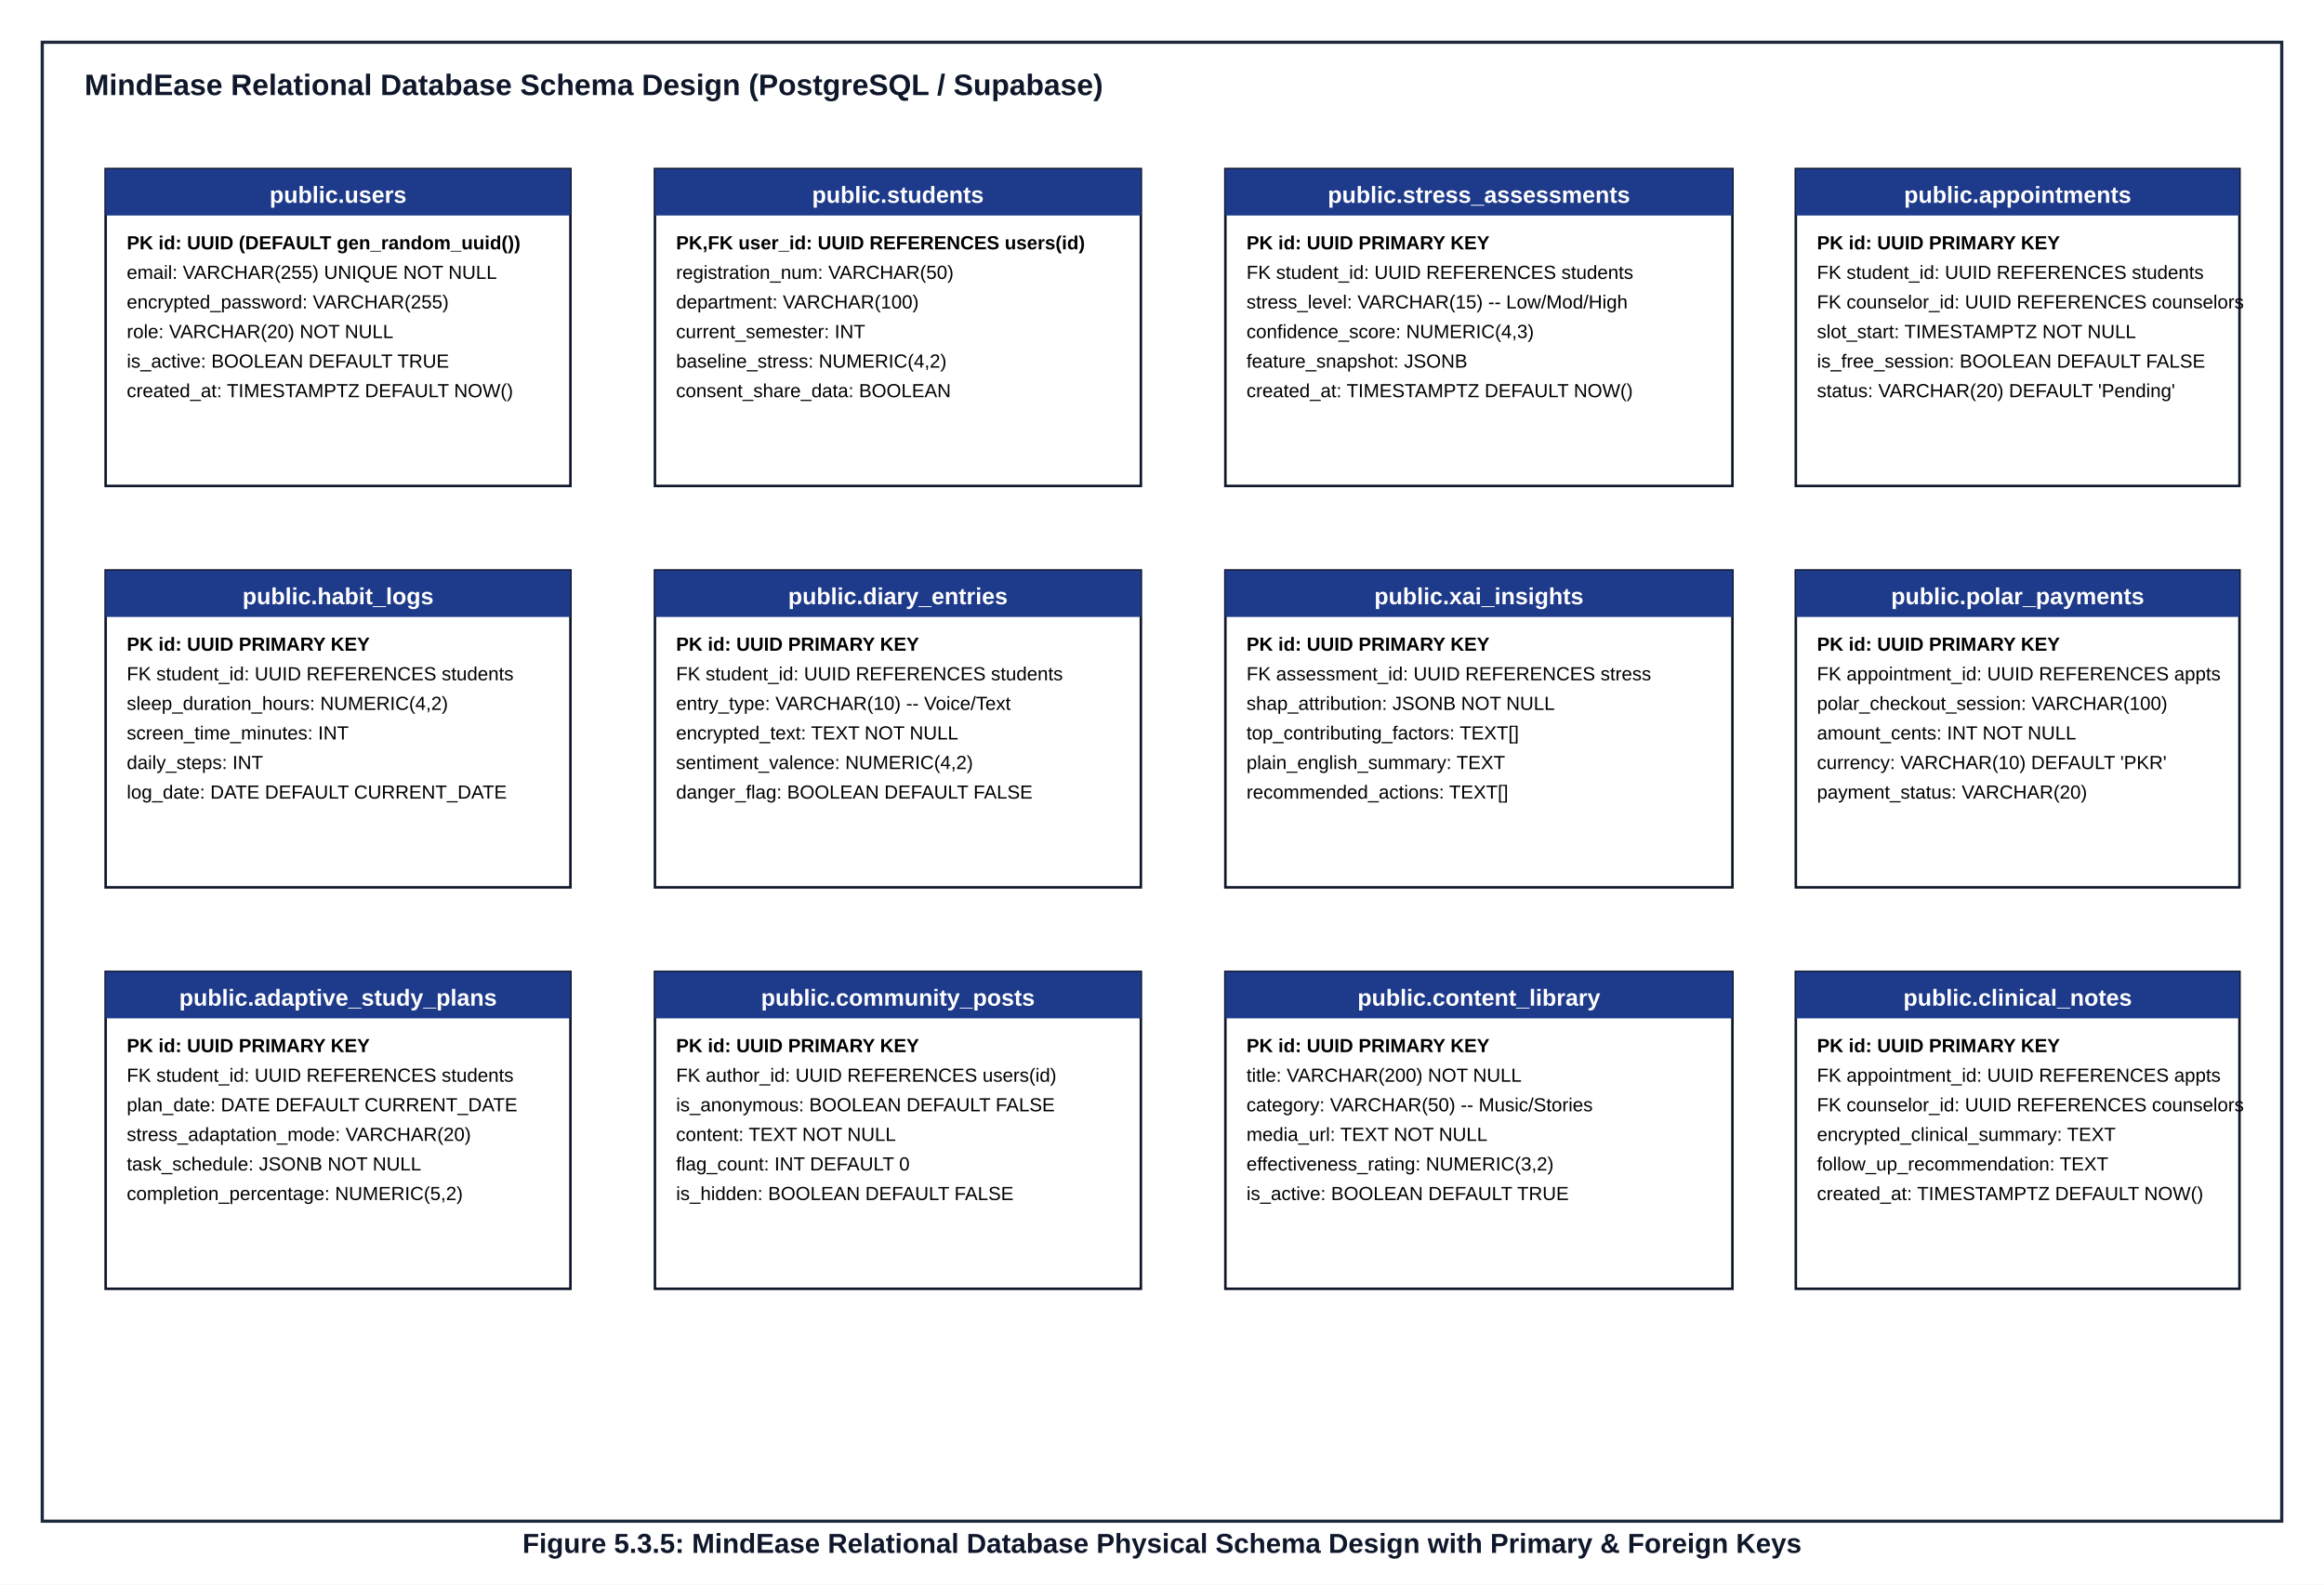
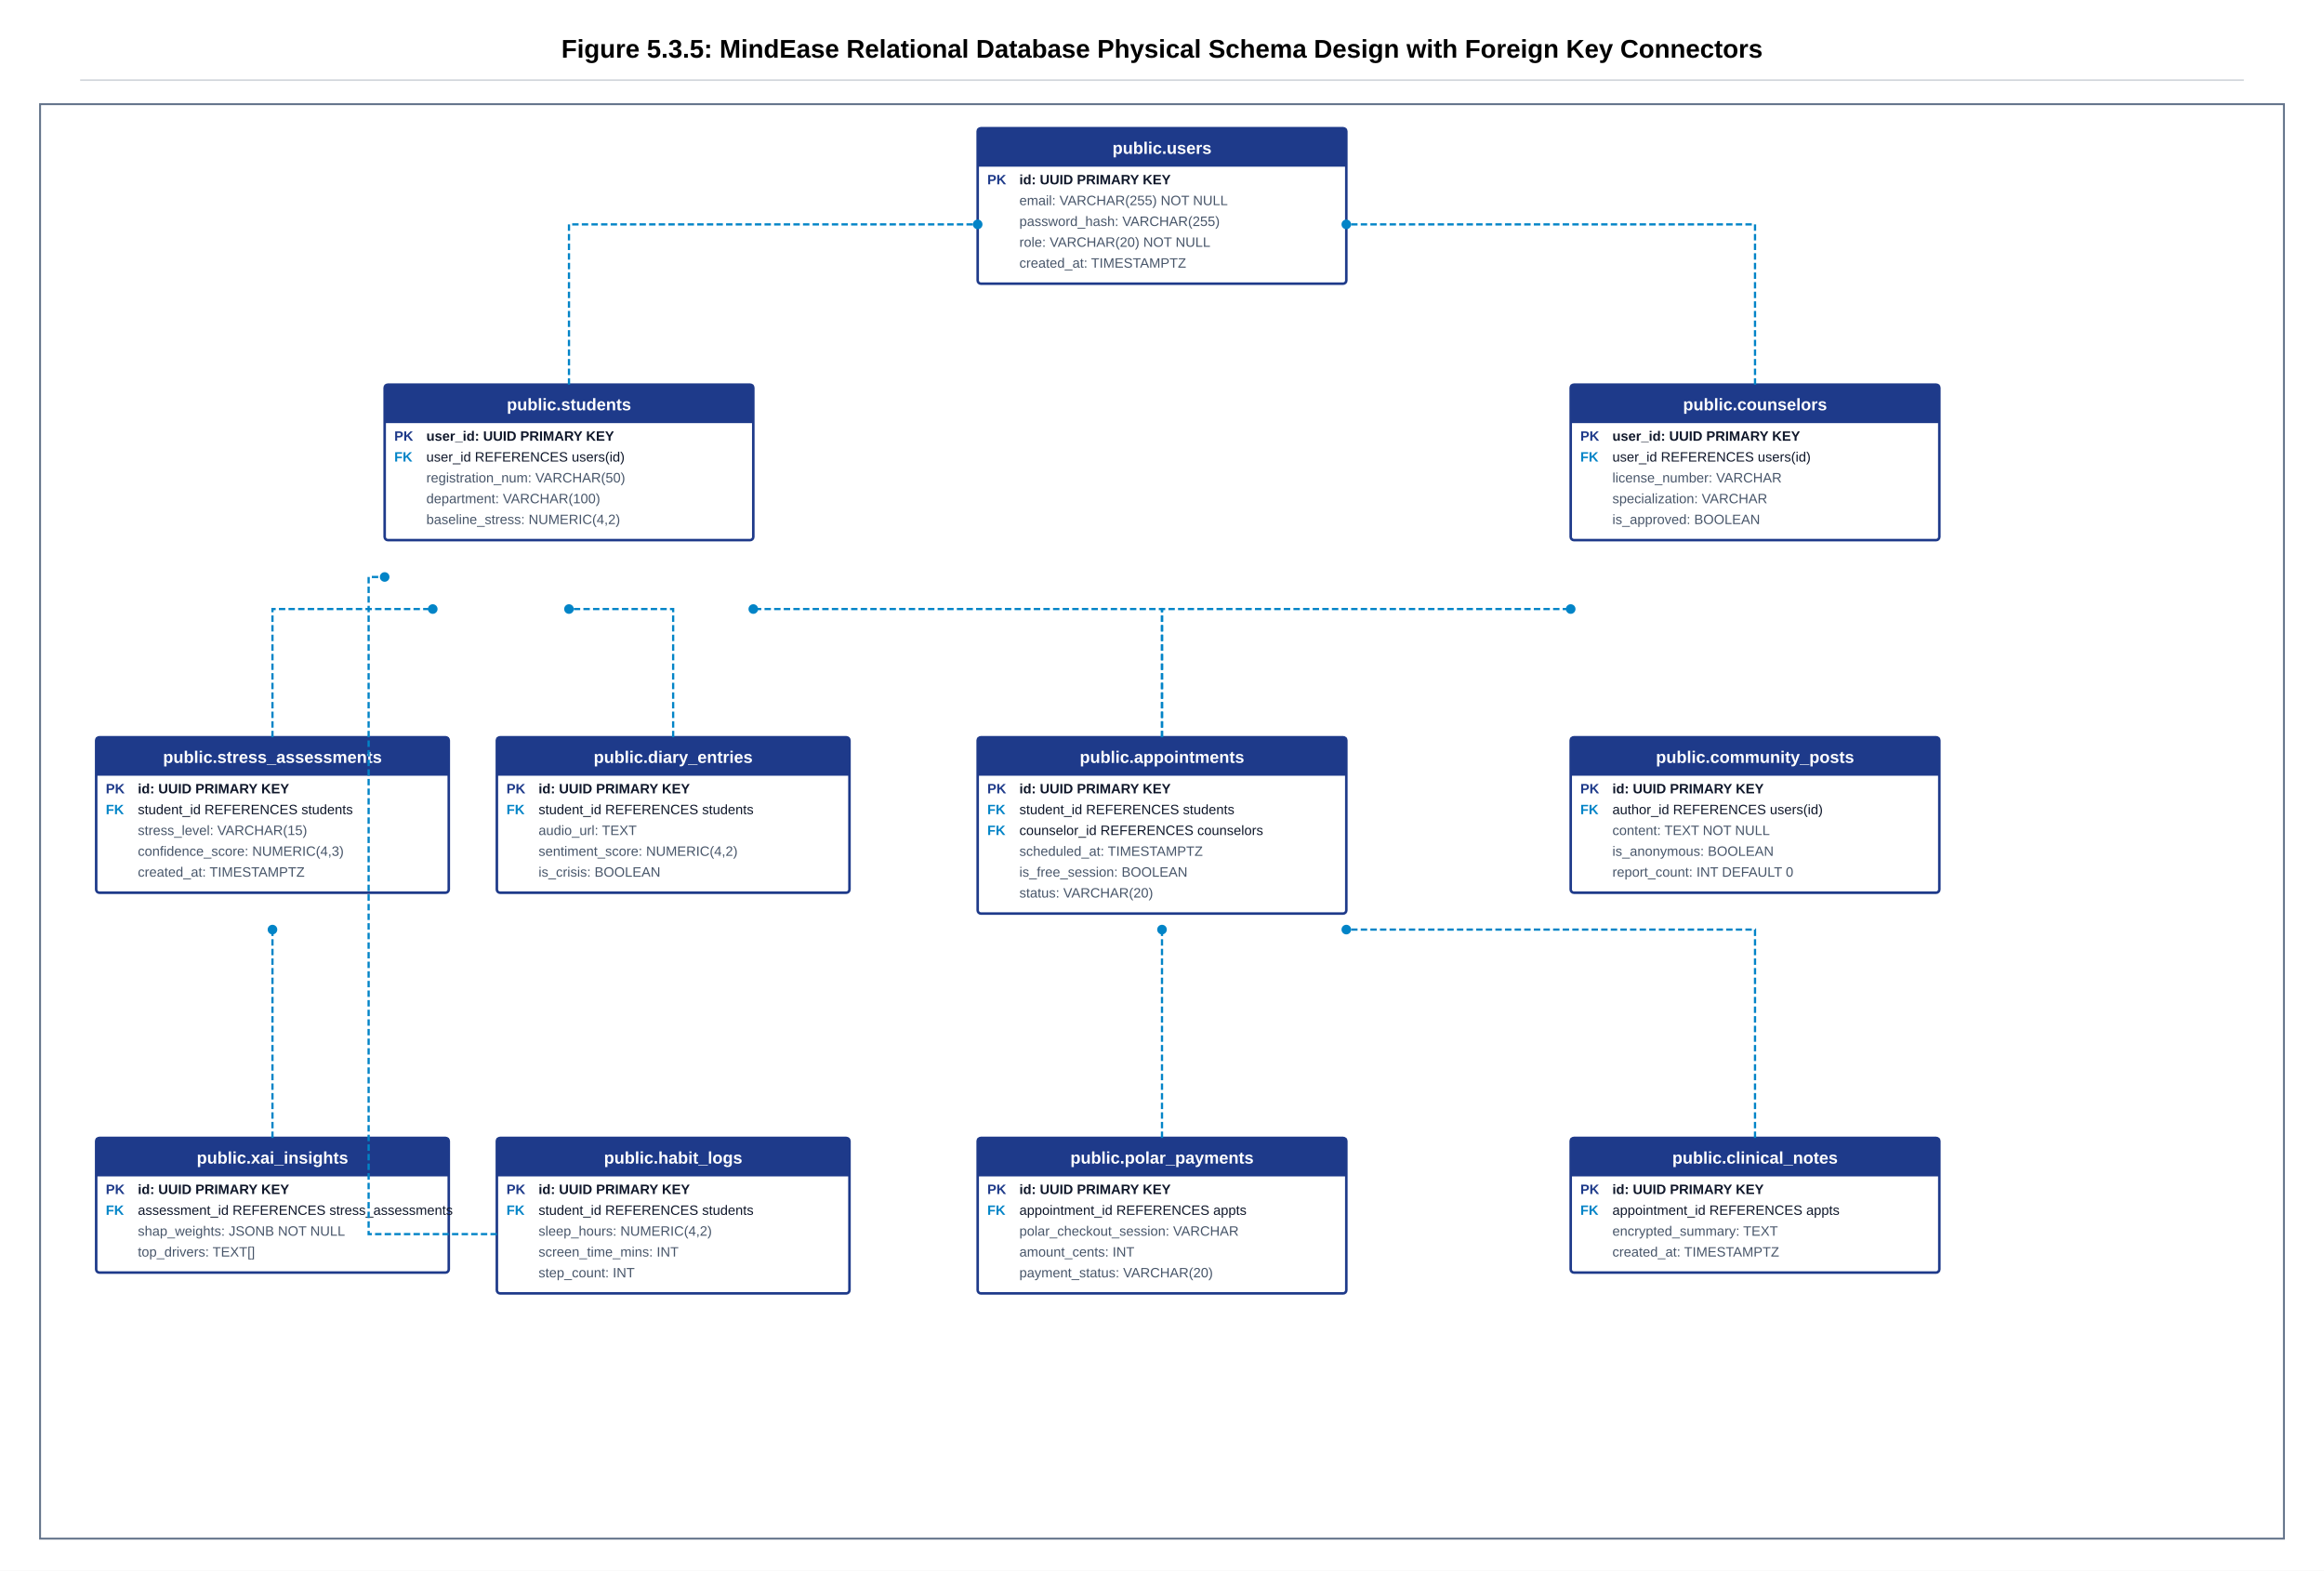
- <svg xmlns="http://www.w3.org/2000/svg" width="1100" height="750" viewBox="0 0 1100 750">
-   <rect width="1100" height="750" fill="#ffffff" />
-   <rect x="20" y="20" width="1060" height="700" fill="none" stroke="#1e293b" stroke-width="1.5" />
-   <text x="40" y="45" font-family="Arial, sans-serif" font-size="14" font-weight="bold" fill="#0f172a">MindEase Relational Database Schema Design (PostgreSQL / Supabase)</text>
-   <rect x="50" y="80" width="220" height="150" fill="#ffffff" stroke="#0f172a" stroke-width="1.2" />
-   <rect x="50" y="80" width="220" height="22" fill="#1e3a8a" />
-   <text x="160" y="96" font-family="Arial, sans-serif" font-size="11" font-weight="bold" fill="#ffffff" text-anchor="middle">public.users</text>
-   <text x="60" y="118" font-family="Arial, sans-serif" font-size="9" font-weight="bold">PK  id: UUID (DEFAULT gen_random_uuid())</text>
-   <text x="60" y="132" font-family="Arial, sans-serif" font-size="9">    email: VARCHAR(255) UNIQUE NOT NULL</text>
-   <text x="60" y="146" font-family="Arial, sans-serif" font-size="9">    encrypted_password: VARCHAR(255)</text>
-   <text x="60" y="160" font-family="Arial, sans-serif" font-size="9">    role: VARCHAR(20) NOT NULL</text>
-   <text x="60" y="174" font-family="Arial, sans-serif" font-size="9">    is_active: BOOLEAN DEFAULT TRUE</text>
-   <text x="60" y="188" font-family="Arial, sans-serif" font-size="9">    created_at: TIMESTAMPTZ DEFAULT NOW()</text>
-   <rect x="310" y="80" width="230" height="150" fill="#ffffff" stroke="#0f172a" stroke-width="1.2" />
-   <rect x="310" y="80" width="230" height="22" fill="#1e3a8a" />
-   <text x="425" y="96" font-family="Arial, sans-serif" font-size="11" font-weight="bold" fill="#ffffff" text-anchor="middle">public.students</text>
-   <text x="320" y="118" font-family="Arial, sans-serif" font-size="9" font-weight="bold">PK,FK user_id: UUID REFERENCES users(id)</text>
-   <text x="320" y="132" font-family="Arial, sans-serif" font-size="9">      registration_num: VARCHAR(50)</text>
-   <text x="320" y="146" font-family="Arial, sans-serif" font-size="9">      department: VARCHAR(100)</text>
-   <text x="320" y="160" font-family="Arial, sans-serif" font-size="9">      current_semester: INT</text>
-   <text x="320" y="174" font-family="Arial, sans-serif" font-size="9">      baseline_stress: NUMERIC(4,2)</text>
-   <text x="320" y="188" font-family="Arial, sans-serif" font-size="9">      consent_share_data: BOOLEAN</text>
-   <rect x="580" y="80" width="240" height="150" fill="#ffffff" stroke="#0f172a" stroke-width="1.2" />
-   <rect x="580" y="80" width="240" height="22" fill="#1e3a8a" />
-   <text x="700" y="96" font-family="Arial, sans-serif" font-size="11" font-weight="bold" fill="#ffffff" text-anchor="middle">public.stress_assessments</text>
-   <text x="590" y="118" font-family="Arial, sans-serif" font-size="9" font-weight="bold">PK  id: UUID PRIMARY KEY</text>
-   <text x="590" y="132" font-family="Arial, sans-serif" font-size="9">FK  student_id: UUID REFERENCES students</text>
-   <text x="590" y="146" font-family="Arial, sans-serif" font-size="9">    stress_level: VARCHAR(15) -- Low/Mod/High</text>
-   <text x="590" y="160" font-family="Arial, sans-serif" font-size="9">    confidence_score: NUMERIC(4,3)</text>
-   <text x="590" y="174" font-family="Arial, sans-serif" font-size="9">    feature_snapshot: JSONB</text>
-   <text x="590" y="188" font-family="Arial, sans-serif" font-size="9">    created_at: TIMESTAMPTZ DEFAULT NOW()</text>
-   <rect x="850" y="80" width="210" height="150" fill="#ffffff" stroke="#0f172a" stroke-width="1.2" />
-   <rect x="850" y="80" width="210" height="22" fill="#1e3a8a" />
-   <text x="955" y="96" font-family="Arial, sans-serif" font-size="11" font-weight="bold" fill="#ffffff" text-anchor="middle">public.appointments</text>
-   <text x="860" y="118" font-family="Arial, sans-serif" font-size="9" font-weight="bold">PK  id: UUID PRIMARY KEY</text>
-   <text x="860" y="132" font-family="Arial, sans-serif" font-size="9">FK  student_id: UUID REFERENCES students</text>
-   <text x="860" y="146" font-family="Arial, sans-serif" font-size="9">FK  counselor_id: UUID REFERENCES counselors</text>
-   <text x="860" y="160" font-family="Arial, sans-serif" font-size="9">    slot_start: TIMESTAMPTZ NOT NULL</text>
-   <text x="860" y="174" font-family="Arial, sans-serif" font-size="9">    is_free_session: BOOLEAN DEFAULT FALSE</text>
-   <text x="860" y="188" font-family="Arial, sans-serif" font-size="9">    status: VARCHAR(20) DEFAULT 'Pending'</text>
-   <rect x="50" y="270" width="220" height="150" fill="#ffffff" stroke="#0f172a" stroke-width="1.2" />
-   <rect x="50" y="270" width="220" height="22" fill="#1e3a8a" />
-   <text x="160" y="286" font-family="Arial, sans-serif" font-size="11" font-weight="bold" fill="#ffffff" text-anchor="middle">public.habit_logs</text>
-   <text x="60" y="308" font-family="Arial, sans-serif" font-size="9" font-weight="bold">PK  id: UUID PRIMARY KEY</text>
-   <text x="60" y="322" font-family="Arial, sans-serif" font-size="9">FK  student_id: UUID REFERENCES students</text>
-   <text x="60" y="336" font-family="Arial, sans-serif" font-size="9">    sleep_duration_hours: NUMERIC(4,2)</text>
-   <text x="60" y="350" font-family="Arial, sans-serif" font-size="9">    screen_time_minutes: INT</text>
-   <text x="60" y="364" font-family="Arial, sans-serif" font-size="9">    daily_steps: INT</text>
-   <text x="60" y="378" font-family="Arial, sans-serif" font-size="9">    log_date: DATE DEFAULT CURRENT_DATE</text>
-   <rect x="310" y="270" width="230" height="150" fill="#ffffff" stroke="#0f172a" stroke-width="1.2" />
-   <rect x="310" y="270" width="230" height="22" fill="#1e3a8a" />
-   <text x="425" y="286" font-family="Arial, sans-serif" font-size="11" font-weight="bold" fill="#ffffff" text-anchor="middle">public.diary_entries</text>
-   <text x="320" y="308" font-family="Arial, sans-serif" font-size="9" font-weight="bold">PK  id: UUID PRIMARY KEY</text>
-   <text x="320" y="322" font-family="Arial, sans-serif" font-size="9">FK  student_id: UUID REFERENCES students</text>
-   <text x="320" y="336" font-family="Arial, sans-serif" font-size="9">    entry_type: VARCHAR(10) -- Voice/Text</text>
-   <text x="320" y="350" font-family="Arial, sans-serif" font-size="9">    encrypted_text: TEXT NOT NULL</text>
-   <text x="320" y="364" font-family="Arial, sans-serif" font-size="9">    sentiment_valence: NUMERIC(4,2)</text>
-   <text x="320" y="378" font-family="Arial, sans-serif" font-size="9">    danger_flag: BOOLEAN DEFAULT FALSE</text>
-   <rect x="580" y="270" width="240" height="150" fill="#ffffff" stroke="#0f172a" stroke-width="1.2" />
-   <rect x="580" y="270" width="240" height="22" fill="#1e3a8a" />
-   <text x="700" y="286" font-family="Arial, sans-serif" font-size="11" font-weight="bold" fill="#ffffff" text-anchor="middle">public.xai_insights</text>
-   <text x="590" y="308" font-family="Arial, sans-serif" font-size="9" font-weight="bold">PK  id: UUID PRIMARY KEY</text>
-   <text x="590" y="322" font-family="Arial, sans-serif" font-size="9">FK  assessment_id: UUID REFERENCES stress</text>
-   <text x="590" y="336" font-family="Arial, sans-serif" font-size="9">    shap_attribution: JSONB NOT NULL</text>
-   <text x="590" y="350" font-family="Arial, sans-serif" font-size="9">    top_contributing_factors: TEXT[]</text>
-   <text x="590" y="364" font-family="Arial, sans-serif" font-size="9">    plain_english_summary: TEXT</text>
-   <text x="590" y="378" font-family="Arial, sans-serif" font-size="9">    recommended_actions: TEXT[]</text>
-   <rect x="850" y="270" width="210" height="150" fill="#ffffff" stroke="#0f172a" stroke-width="1.2" />
-   <rect x="850" y="270" width="210" height="22" fill="#1e3a8a" />
-   <text x="955" y="286" font-family="Arial, sans-serif" font-size="11" font-weight="bold" fill="#ffffff" text-anchor="middle">public.polar_payments</text>
-   <text x="860" y="308" font-family="Arial, sans-serif" font-size="9" font-weight="bold">PK  id: UUID PRIMARY KEY</text>
-   <text x="860" y="322" font-family="Arial, sans-serif" font-size="9">FK  appointment_id: UUID REFERENCES appts</text>
-   <text x="860" y="336" font-family="Arial, sans-serif" font-size="9">    polar_checkout_session: VARCHAR(100)</text>
-   <text x="860" y="350" font-family="Arial, sans-serif" font-size="9">    amount_cents: INT NOT NULL</text>
-   <text x="860" y="364" font-family="Arial, sans-serif" font-size="9">    currency: VARCHAR(10) DEFAULT 'PKR'</text>
-   <text x="860" y="378" font-family="Arial, sans-serif" font-size="9">    payment_status: VARCHAR(20)</text>
-   <rect x="50" y="460" width="220" height="150" fill="#ffffff" stroke="#0f172a" stroke-width="1.2" />
-   <rect x="50" y="460" width="220" height="22" fill="#1e3a8a" />
-   <text x="160" y="476" font-family="Arial, sans-serif" font-size="11" font-weight="bold" fill="#ffffff" text-anchor="middle">public.adaptive_study_plans</text>
-   <text x="60" y="498" font-family="Arial, sans-serif" font-size="9" font-weight="bold">PK  id: UUID PRIMARY KEY</text>
-   <text x="60" y="512" font-family="Arial, sans-serif" font-size="9">FK  student_id: UUID REFERENCES students</text>
-   <text x="60" y="526" font-family="Arial, sans-serif" font-size="9">    plan_date: DATE DEFAULT CURRENT_DATE</text>
-   <text x="60" y="540" font-family="Arial, sans-serif" font-size="9">    stress_adaptation_mode: VARCHAR(20)</text>
-   <text x="60" y="554" font-family="Arial, sans-serif" font-size="9">    task_schedule: JSONB NOT NULL</text>
-   <text x="60" y="568" font-family="Arial, sans-serif" font-size="9">    completion_percentage: NUMERIC(5,2)</text>
-   <rect x="310" y="460" width="230" height="150" fill="#ffffff" stroke="#0f172a" stroke-width="1.2" />
-   <rect x="310" y="460" width="230" height="22" fill="#1e3a8a" />
-   <text x="425" y="476" font-family="Arial, sans-serif" font-size="11" font-weight="bold" fill="#ffffff" text-anchor="middle">public.community_posts</text>
-   <text x="320" y="498" font-family="Arial, sans-serif" font-size="9" font-weight="bold">PK  id: UUID PRIMARY KEY</text>
-   <text x="320" y="512" font-family="Arial, sans-serif" font-size="9">FK  author_id: UUID REFERENCES users(id)</text>
-   <text x="320" y="526" font-family="Arial, sans-serif" font-size="9">    is_anonymous: BOOLEAN DEFAULT FALSE</text>
-   <text x="320" y="540" font-family="Arial, sans-serif" font-size="9">    content: TEXT NOT NULL</text>
-   <text x="320" y="554" font-family="Arial, sans-serif" font-size="9">    flag_count: INT DEFAULT 0</text>
-   <text x="320" y="568" font-family="Arial, sans-serif" font-size="9">    is_hidden: BOOLEAN DEFAULT FALSE</text>
-   <rect x="580" y="460" width="240" height="150" fill="#ffffff" stroke="#0f172a" stroke-width="1.2" />
-   <rect x="580" y="460" width="240" height="22" fill="#1e3a8a" />
-   <text x="700" y="476" font-family="Arial, sans-serif" font-size="11" font-weight="bold" fill="#ffffff" text-anchor="middle">public.content_library</text>
-   <text x="590" y="498" font-family="Arial, sans-serif" font-size="9" font-weight="bold">PK  id: UUID PRIMARY KEY</text>
-   <text x="590" y="512" font-family="Arial, sans-serif" font-size="9">    title: VARCHAR(200) NOT NULL</text>
-   <text x="590" y="526" font-family="Arial, sans-serif" font-size="9">    category: VARCHAR(50) -- Music/Stories</text>
-   <text x="590" y="540" font-family="Arial, sans-serif" font-size="9">    media_url: TEXT NOT NULL</text>
-   <text x="590" y="554" font-family="Arial, sans-serif" font-size="9">    effectiveness_rating: NUMERIC(3,2)</text>
-   <text x="590" y="568" font-family="Arial, sans-serif" font-size="9">    is_active: BOOLEAN DEFAULT TRUE</text>
-   <rect x="850" y="460" width="210" height="150" fill="#ffffff" stroke="#0f172a" stroke-width="1.2" />
-   <rect x="850" y="460" width="210" height="22" fill="#1e3a8a" />
-   <text x="955" y="476" font-family="Arial, sans-serif" font-size="11" font-weight="bold" fill="#ffffff" text-anchor="middle">public.clinical_notes</text>
-   <text x="860" y="498" font-family="Arial, sans-serif" font-size="9" font-weight="bold">PK  id: UUID PRIMARY KEY</text>
-   <text x="860" y="512" font-family="Arial, sans-serif" font-size="9">FK  appointment_id: UUID REFERENCES appts</text>
-   <text x="860" y="526" font-family="Arial, sans-serif" font-size="9">FK  counselor_id: UUID REFERENCES counselors</text>
-   <text x="860" y="540" font-family="Arial, sans-serif" font-size="9">    encrypted_clinical_summary: TEXT</text>
-   <text x="860" y="554" font-family="Arial, sans-serif" font-size="9">    follow_up_recommendation: TEXT</text>
-   <text x="860" y="568" font-family="Arial, sans-serif" font-size="9">    created_at: TIMESTAMPTZ DEFAULT NOW()</text>
-   <text x="550.0" y="735" font-family="Arial, sans-serif" font-size="13" font-weight="bold" fill="#0f172a" text-anchor="middle">Figure 5.3.5: MindEase Relational Database Physical Schema Design with Primary &amp; Foreign Keys</text>
+ <svg xmlns="http://www.w3.org/2000/svg" width="1450" height="980" viewBox="0 0 1450 980">
+   <rect width="1450" height="980" fill="#ffffff" />
+   <text x="725.0" y="36" font-family="Arial, sans-serif" font-size="16" font-weight="bold" fill="#000000" text-anchor="middle">Figure 5.3.5: MindEase Relational Database Physical Schema Design with Foreign Key Connectors</text>
+   <line x1="50" y1="50" x2="1400" y2="50" stroke="#d1d5db" stroke-width="1" />
+   <rect x="25" y="65" width="1400" height="895" fill="none" stroke="#64748b" stroke-width="1.2" />
+   <rect x="610" y="80" width="230" height="97" fill="#ffffff" stroke="#1e3a8a" stroke-width="1.6" rx="2" />
+   <rect x="610" y="80" width="230" height="24" fill="#1e3a8a" />
+   <text x="725.0" y="96" font-family="Arial, sans-serif" font-size="10.5" font-weight="bold" fill="#ffffff" text-anchor="middle">public.users</text>
+   <text x="616" y="115" font-family="Arial, sans-serif" font-size="8.5" font-weight="bold" fill="#1e3a8a">PK</text>
+   <text x="636" y="115" font-family="Arial, sans-serif" font-size="8.5" font-weight="600" fill="#0f172a">id: UUID PRIMARY KEY</text>
+   <text x="636" y="128" font-family="Arial, sans-serif" font-size="8.5" fill="#475569">email: VARCHAR(255) NOT NULL</text>
+   <text x="636" y="141" font-family="Arial, sans-serif" font-size="8.5" fill="#475569">password_hash: VARCHAR(255)</text>
+   <text x="636" y="154" font-family="Arial, sans-serif" font-size="8.5" fill="#475569">role: VARCHAR(20) NOT NULL</text>
+   <text x="636" y="167" font-family="Arial, sans-serif" font-size="8.5" fill="#475569">created_at: TIMESTAMPTZ</text>
+   <rect x="240" y="240" width="230" height="97" fill="#ffffff" stroke="#1e3a8a" stroke-width="1.6" rx="2" />
+   <rect x="240" y="240" width="230" height="24" fill="#1e3a8a" />
+   <text x="355.0" y="256" font-family="Arial, sans-serif" font-size="10.5" font-weight="bold" fill="#ffffff" text-anchor="middle">public.students</text>
+   <text x="246" y="275" font-family="Arial, sans-serif" font-size="8.5" font-weight="bold" fill="#1e3a8a">PK</text>
+   <text x="266" y="275" font-family="Arial, sans-serif" font-size="8.5" font-weight="600" fill="#0f172a">user_id: UUID PRIMARY KEY</text>
+   <text x="246" y="288" font-family="Arial, sans-serif" font-size="8.5" font-weight="bold" fill="#0284c7">FK</text>
+   <text x="266" y="288" font-family="Arial, sans-serif" font-size="8.5" fill="#0f172a">user_id REFERENCES users(id)</text>
+   <text x="266" y="301" font-family="Arial, sans-serif" font-size="8.5" fill="#475569">registration_num: VARCHAR(50)</text>
+   <text x="266" y="314" font-family="Arial, sans-serif" font-size="8.5" fill="#475569">department: VARCHAR(100)</text>
+   <text x="266" y="327" font-family="Arial, sans-serif" font-size="8.5" fill="#475569">baseline_stress: NUMERIC(4,2)</text>
+   <rect x="980" y="240" width="230" height="97" fill="#ffffff" stroke="#1e3a8a" stroke-width="1.6" rx="2" />
+   <rect x="980" y="240" width="230" height="24" fill="#1e3a8a" />
+   <text x="1095.0" y="256" font-family="Arial, sans-serif" font-size="10.5" font-weight="bold" fill="#ffffff" text-anchor="middle">public.counselors</text>
+   <text x="986" y="275" font-family="Arial, sans-serif" font-size="8.5" font-weight="bold" fill="#1e3a8a">PK</text>
+   <text x="1006" y="275" font-family="Arial, sans-serif" font-size="8.5" font-weight="600" fill="#0f172a">user_id: UUID PRIMARY KEY</text>
+   <text x="986" y="288" font-family="Arial, sans-serif" font-size="8.5" font-weight="bold" fill="#0284c7">FK</text>
+   <text x="1006" y="288" font-family="Arial, sans-serif" font-size="8.5" fill="#0f172a">user_id REFERENCES users(id)</text>
+   <text x="1006" y="301" font-family="Arial, sans-serif" font-size="8.5" fill="#475569">license_number: VARCHAR</text>
+   <text x="1006" y="314" font-family="Arial, sans-serif" font-size="8.5" fill="#475569">specialization: VARCHAR</text>
+   <text x="1006" y="327" font-family="Arial, sans-serif" font-size="8.5" fill="#475569">is_approved: BOOLEAN</text>
+   <rect x="60" y="460" width="220" height="97" fill="#ffffff" stroke="#1e3a8a" stroke-width="1.6" rx="2" />
+   <rect x="60" y="460" width="220" height="24" fill="#1e3a8a" />
+   <text x="170.0" y="476" font-family="Arial, sans-serif" font-size="10.5" font-weight="bold" fill="#ffffff" text-anchor="middle">public.stress_assessments</text>
+   <text x="66" y="495" font-family="Arial, sans-serif" font-size="8.5" font-weight="bold" fill="#1e3a8a">PK</text>
+   <text x="86" y="495" font-family="Arial, sans-serif" font-size="8.5" font-weight="600" fill="#0f172a">id: UUID PRIMARY KEY</text>
+   <text x="66" y="508" font-family="Arial, sans-serif" font-size="8.5" font-weight="bold" fill="#0284c7">FK</text>
+   <text x="86" y="508" font-family="Arial, sans-serif" font-size="8.5" fill="#0f172a">student_id REFERENCES students</text>
+   <text x="86" y="521" font-family="Arial, sans-serif" font-size="8.5" fill="#475569">stress_level: VARCHAR(15)</text>
+   <text x="86" y="534" font-family="Arial, sans-serif" font-size="8.5" fill="#475569">confidence_score: NUMERIC(4,3)</text>
+   <text x="86" y="547" font-family="Arial, sans-serif" font-size="8.5" fill="#475569">created_at: TIMESTAMPTZ</text>
+   <rect x="310" y="460" width="220" height="97" fill="#ffffff" stroke="#1e3a8a" stroke-width="1.6" rx="2" />
+   <rect x="310" y="460" width="220" height="24" fill="#1e3a8a" />
+   <text x="420.0" y="476" font-family="Arial, sans-serif" font-size="10.5" font-weight="bold" fill="#ffffff" text-anchor="middle">public.diary_entries</text>
+   <text x="316" y="495" font-family="Arial, sans-serif" font-size="8.5" font-weight="bold" fill="#1e3a8a">PK</text>
+   <text x="336" y="495" font-family="Arial, sans-serif" font-size="8.5" font-weight="600" fill="#0f172a">id: UUID PRIMARY KEY</text>
+   <text x="316" y="508" font-family="Arial, sans-serif" font-size="8.5" font-weight="bold" fill="#0284c7">FK</text>
+   <text x="336" y="508" font-family="Arial, sans-serif" font-size="8.5" fill="#0f172a">student_id REFERENCES students</text>
+   <text x="336" y="521" font-family="Arial, sans-serif" font-size="8.5" fill="#475569">audio_url: TEXT</text>
+   <text x="336" y="534" font-family="Arial, sans-serif" font-size="8.5" fill="#475569">sentiment_score: NUMERIC(4,2)</text>
+   <text x="336" y="547" font-family="Arial, sans-serif" font-size="8.5" fill="#475569">is_crisis: BOOLEAN</text>
+   <rect x="610" y="460" width="230" height="110" fill="#ffffff" stroke="#1e3a8a" stroke-width="1.6" rx="2" />
+   <rect x="610" y="460" width="230" height="24" fill="#1e3a8a" />
+   <text x="725.0" y="476" font-family="Arial, sans-serif" font-size="10.5" font-weight="bold" fill="#ffffff" text-anchor="middle">public.appointments</text>
+   <text x="616" y="495" font-family="Arial, sans-serif" font-size="8.5" font-weight="bold" fill="#1e3a8a">PK</text>
+   <text x="636" y="495" font-family="Arial, sans-serif" font-size="8.5" font-weight="600" fill="#0f172a">id: UUID PRIMARY KEY</text>
+   <text x="616" y="508" font-family="Arial, sans-serif" font-size="8.5" font-weight="bold" fill="#0284c7">FK</text>
+   <text x="636" y="508" font-family="Arial, sans-serif" font-size="8.5" fill="#0f172a">student_id REFERENCES students</text>
+   <text x="616" y="521" font-family="Arial, sans-serif" font-size="8.5" font-weight="bold" fill="#0284c7">FK</text>
+   <text x="636" y="521" font-family="Arial, sans-serif" font-size="8.5" fill="#0f172a">counselor_id REFERENCES counselors</text>
+   <text x="636" y="534" font-family="Arial, sans-serif" font-size="8.5" fill="#475569">scheduled_at: TIMESTAMPTZ</text>
+   <text x="636" y="547" font-family="Arial, sans-serif" font-size="8.5" fill="#475569">is_free_session: BOOLEAN</text>
+   <text x="636" y="560" font-family="Arial, sans-serif" font-size="8.5" fill="#475569">status: VARCHAR(20)</text>
+   <rect x="980" y="460" width="230" height="97" fill="#ffffff" stroke="#1e3a8a" stroke-width="1.6" rx="2" />
+   <rect x="980" y="460" width="230" height="24" fill="#1e3a8a" />
+   <text x="1095.0" y="476" font-family="Arial, sans-serif" font-size="10.5" font-weight="bold" fill="#ffffff" text-anchor="middle">public.community_posts</text>
+   <text x="986" y="495" font-family="Arial, sans-serif" font-size="8.5" font-weight="bold" fill="#1e3a8a">PK</text>
+   <text x="1006" y="495" font-family="Arial, sans-serif" font-size="8.5" font-weight="600" fill="#0f172a">id: UUID PRIMARY KEY</text>
+   <text x="986" y="508" font-family="Arial, sans-serif" font-size="8.5" font-weight="bold" fill="#0284c7">FK</text>
+   <text x="1006" y="508" font-family="Arial, sans-serif" font-size="8.5" fill="#0f172a">author_id REFERENCES users(id)</text>
+   <text x="1006" y="521" font-family="Arial, sans-serif" font-size="8.5" fill="#475569">content: TEXT NOT NULL</text>
+   <text x="1006" y="534" font-family="Arial, sans-serif" font-size="8.5" fill="#475569">is_anonymous: BOOLEAN</text>
+   <text x="1006" y="547" font-family="Arial, sans-serif" font-size="8.5" fill="#475569">report_count: INT DEFAULT 0</text>
+   <rect x="60" y="710" width="220" height="84" fill="#ffffff" stroke="#1e3a8a" stroke-width="1.6" rx="2" />
+   <rect x="60" y="710" width="220" height="24" fill="#1e3a8a" />
+   <text x="170.0" y="726" font-family="Arial, sans-serif" font-size="10.5" font-weight="bold" fill="#ffffff" text-anchor="middle">public.xai_insights</text>
+   <text x="66" y="745" font-family="Arial, sans-serif" font-size="8.5" font-weight="bold" fill="#1e3a8a">PK</text>
+   <text x="86" y="745" font-family="Arial, sans-serif" font-size="8.5" font-weight="600" fill="#0f172a">id: UUID PRIMARY KEY</text>
+   <text x="66" y="758" font-family="Arial, sans-serif" font-size="8.5" font-weight="bold" fill="#0284c7">FK</text>
+   <text x="86" y="758" font-family="Arial, sans-serif" font-size="8.5" fill="#0f172a">assessment_id REFERENCES stress_assessments</text>
+   <text x="86" y="771" font-family="Arial, sans-serif" font-size="8.5" fill="#475569">shap_weights: JSONB NOT NULL</text>
+   <text x="86" y="784" font-family="Arial, sans-serif" font-size="8.5" fill="#475569">top_drivers: TEXT[]</text>
+   <rect x="310" y="710" width="220" height="97" fill="#ffffff" stroke="#1e3a8a" stroke-width="1.6" rx="2" />
+   <rect x="310" y="710" width="220" height="24" fill="#1e3a8a" />
+   <text x="420.0" y="726" font-family="Arial, sans-serif" font-size="10.5" font-weight="bold" fill="#ffffff" text-anchor="middle">public.habit_logs</text>
+   <text x="316" y="745" font-family="Arial, sans-serif" font-size="8.5" font-weight="bold" fill="#1e3a8a">PK</text>
+   <text x="336" y="745" font-family="Arial, sans-serif" font-size="8.5" font-weight="600" fill="#0f172a">id: UUID PRIMARY KEY</text>
+   <text x="316" y="758" font-family="Arial, sans-serif" font-size="8.5" font-weight="bold" fill="#0284c7">FK</text>
+   <text x="336" y="758" font-family="Arial, sans-serif" font-size="8.5" fill="#0f172a">student_id REFERENCES students</text>
+   <text x="336" y="771" font-family="Arial, sans-serif" font-size="8.5" fill="#475569">sleep_hours: NUMERIC(4,2)</text>
+   <text x="336" y="784" font-family="Arial, sans-serif" font-size="8.5" fill="#475569">screen_time_mins: INT</text>
+   <text x="336" y="797" font-family="Arial, sans-serif" font-size="8.5" fill="#475569">step_count: INT</text>
+   <rect x="610" y="710" width="230" height="97" fill="#ffffff" stroke="#1e3a8a" stroke-width="1.6" rx="2" />
+   <rect x="610" y="710" width="230" height="24" fill="#1e3a8a" />
+   <text x="725.0" y="726" font-family="Arial, sans-serif" font-size="10.5" font-weight="bold" fill="#ffffff" text-anchor="middle">public.polar_payments</text>
+   <text x="616" y="745" font-family="Arial, sans-serif" font-size="8.5" font-weight="bold" fill="#1e3a8a">PK</text>
+   <text x="636" y="745" font-family="Arial, sans-serif" font-size="8.5" font-weight="600" fill="#0f172a">id: UUID PRIMARY KEY</text>
+   <text x="616" y="758" font-family="Arial, sans-serif" font-size="8.5" font-weight="bold" fill="#0284c7">FK</text>
+   <text x="636" y="758" font-family="Arial, sans-serif" font-size="8.5" fill="#0f172a">appointment_id REFERENCES appts</text>
+   <text x="636" y="771" font-family="Arial, sans-serif" font-size="8.5" fill="#475569">polar_checkout_session: VARCHAR</text>
+   <text x="636" y="784" font-family="Arial, sans-serif" font-size="8.5" fill="#475569">amount_cents: INT</text>
+   <text x="636" y="797" font-family="Arial, sans-serif" font-size="8.5" fill="#475569">payment_status: VARCHAR(20)</text>
+   <rect x="980" y="710" width="230" height="84" fill="#ffffff" stroke="#1e3a8a" stroke-width="1.6" rx="2" />
+   <rect x="980" y="710" width="230" height="24" fill="#1e3a8a" />
+   <text x="1095.0" y="726" font-family="Arial, sans-serif" font-size="10.5" font-weight="bold" fill="#ffffff" text-anchor="middle">public.clinical_notes</text>
+   <text x="986" y="745" font-family="Arial, sans-serif" font-size="8.5" font-weight="bold" fill="#1e3a8a">PK</text>
+   <text x="1006" y="745" font-family="Arial, sans-serif" font-size="8.5" font-weight="600" fill="#0f172a">id: UUID PRIMARY KEY</text>
+   <text x="986" y="758" font-family="Arial, sans-serif" font-size="8.5" font-weight="bold" fill="#0284c7">FK</text>
+   <text x="1006" y="758" font-family="Arial, sans-serif" font-size="8.5" fill="#0f172a">appointment_id REFERENCES appts</text>
+   <text x="1006" y="771" font-family="Arial, sans-serif" font-size="8.5" fill="#475569">encrypted_summary: TEXT</text>
+   <text x="1006" y="784" font-family="Arial, sans-serif" font-size="8.5" fill="#475569">created_at: TIMESTAMPTZ</text>
+   <path d="M 355 240 L 355 140 L 610 140" fill="none" stroke="#0284c7" stroke-width="1.4" stroke-dasharray="4,2" />
+   <circle cx="610.0" cy="140.0" r="3" fill="#0284c7" />
+   <path d="M 1095 240 L 1095 140 L 840 140" fill="none" stroke="#0284c7" stroke-width="1.4" stroke-dasharray="4,2" />
+   <circle cx="840.0" cy="140.0" r="3" fill="#0284c7" />
+   <path d="M 170 460 L 170 380 L 270 380" fill="none" stroke="#0284c7" stroke-width="1.4" stroke-dasharray="4,2" />
+   <circle cx="270.0" cy="380.0" r="3" fill="#0284c7" />
+   <path d="M 420 460 L 420 380 L 355 380" fill="none" stroke="#0284c7" stroke-width="1.4" stroke-dasharray="4,2" />
+   <circle cx="355.0" cy="380.0" r="3" fill="#0284c7" />
+   <path d="M 310 770 L 230 770 L 230 360 L 240 360" fill="none" stroke="#0284c7" stroke-width="1.4" stroke-dasharray="4,2" />
+   <circle cx="240.0" cy="360.0" r="3" fill="#0284c7" />
+   <path d="M 170 710 L 170 580" fill="none" stroke="#0284c7" stroke-width="1.4" stroke-dasharray="4,2" />
+   <circle cx="170.0" cy="580.0" r="3" fill="#0284c7" />
+   <path d="M 725 460 L 725 380 L 470 380" fill="none" stroke="#0284c7" stroke-width="1.4" stroke-dasharray="4,2" />
+   <circle cx="470.0" cy="380.0" r="3" fill="#0284c7" />
+   <path d="M 725 460 L 725 380 L 980 380" fill="none" stroke="#0284c7" stroke-width="1.4" stroke-dasharray="4,2" />
+   <circle cx="980.0" cy="380.0" r="3" fill="#0284c7" />
+   <path d="M 725 710 L 725 580" fill="none" stroke="#0284c7" stroke-width="1.4" stroke-dasharray="4,2" />
+   <circle cx="725.0" cy="580.0" r="3" fill="#0284c7" />
+   <path d="M 1095 710 L 1095 580 L 840 580" fill="none" stroke="#0284c7" stroke-width="1.4" stroke-dasharray="4,2" />
+   <circle cx="840.0" cy="580.0" r="3" fill="#0284c7" />
</svg>
